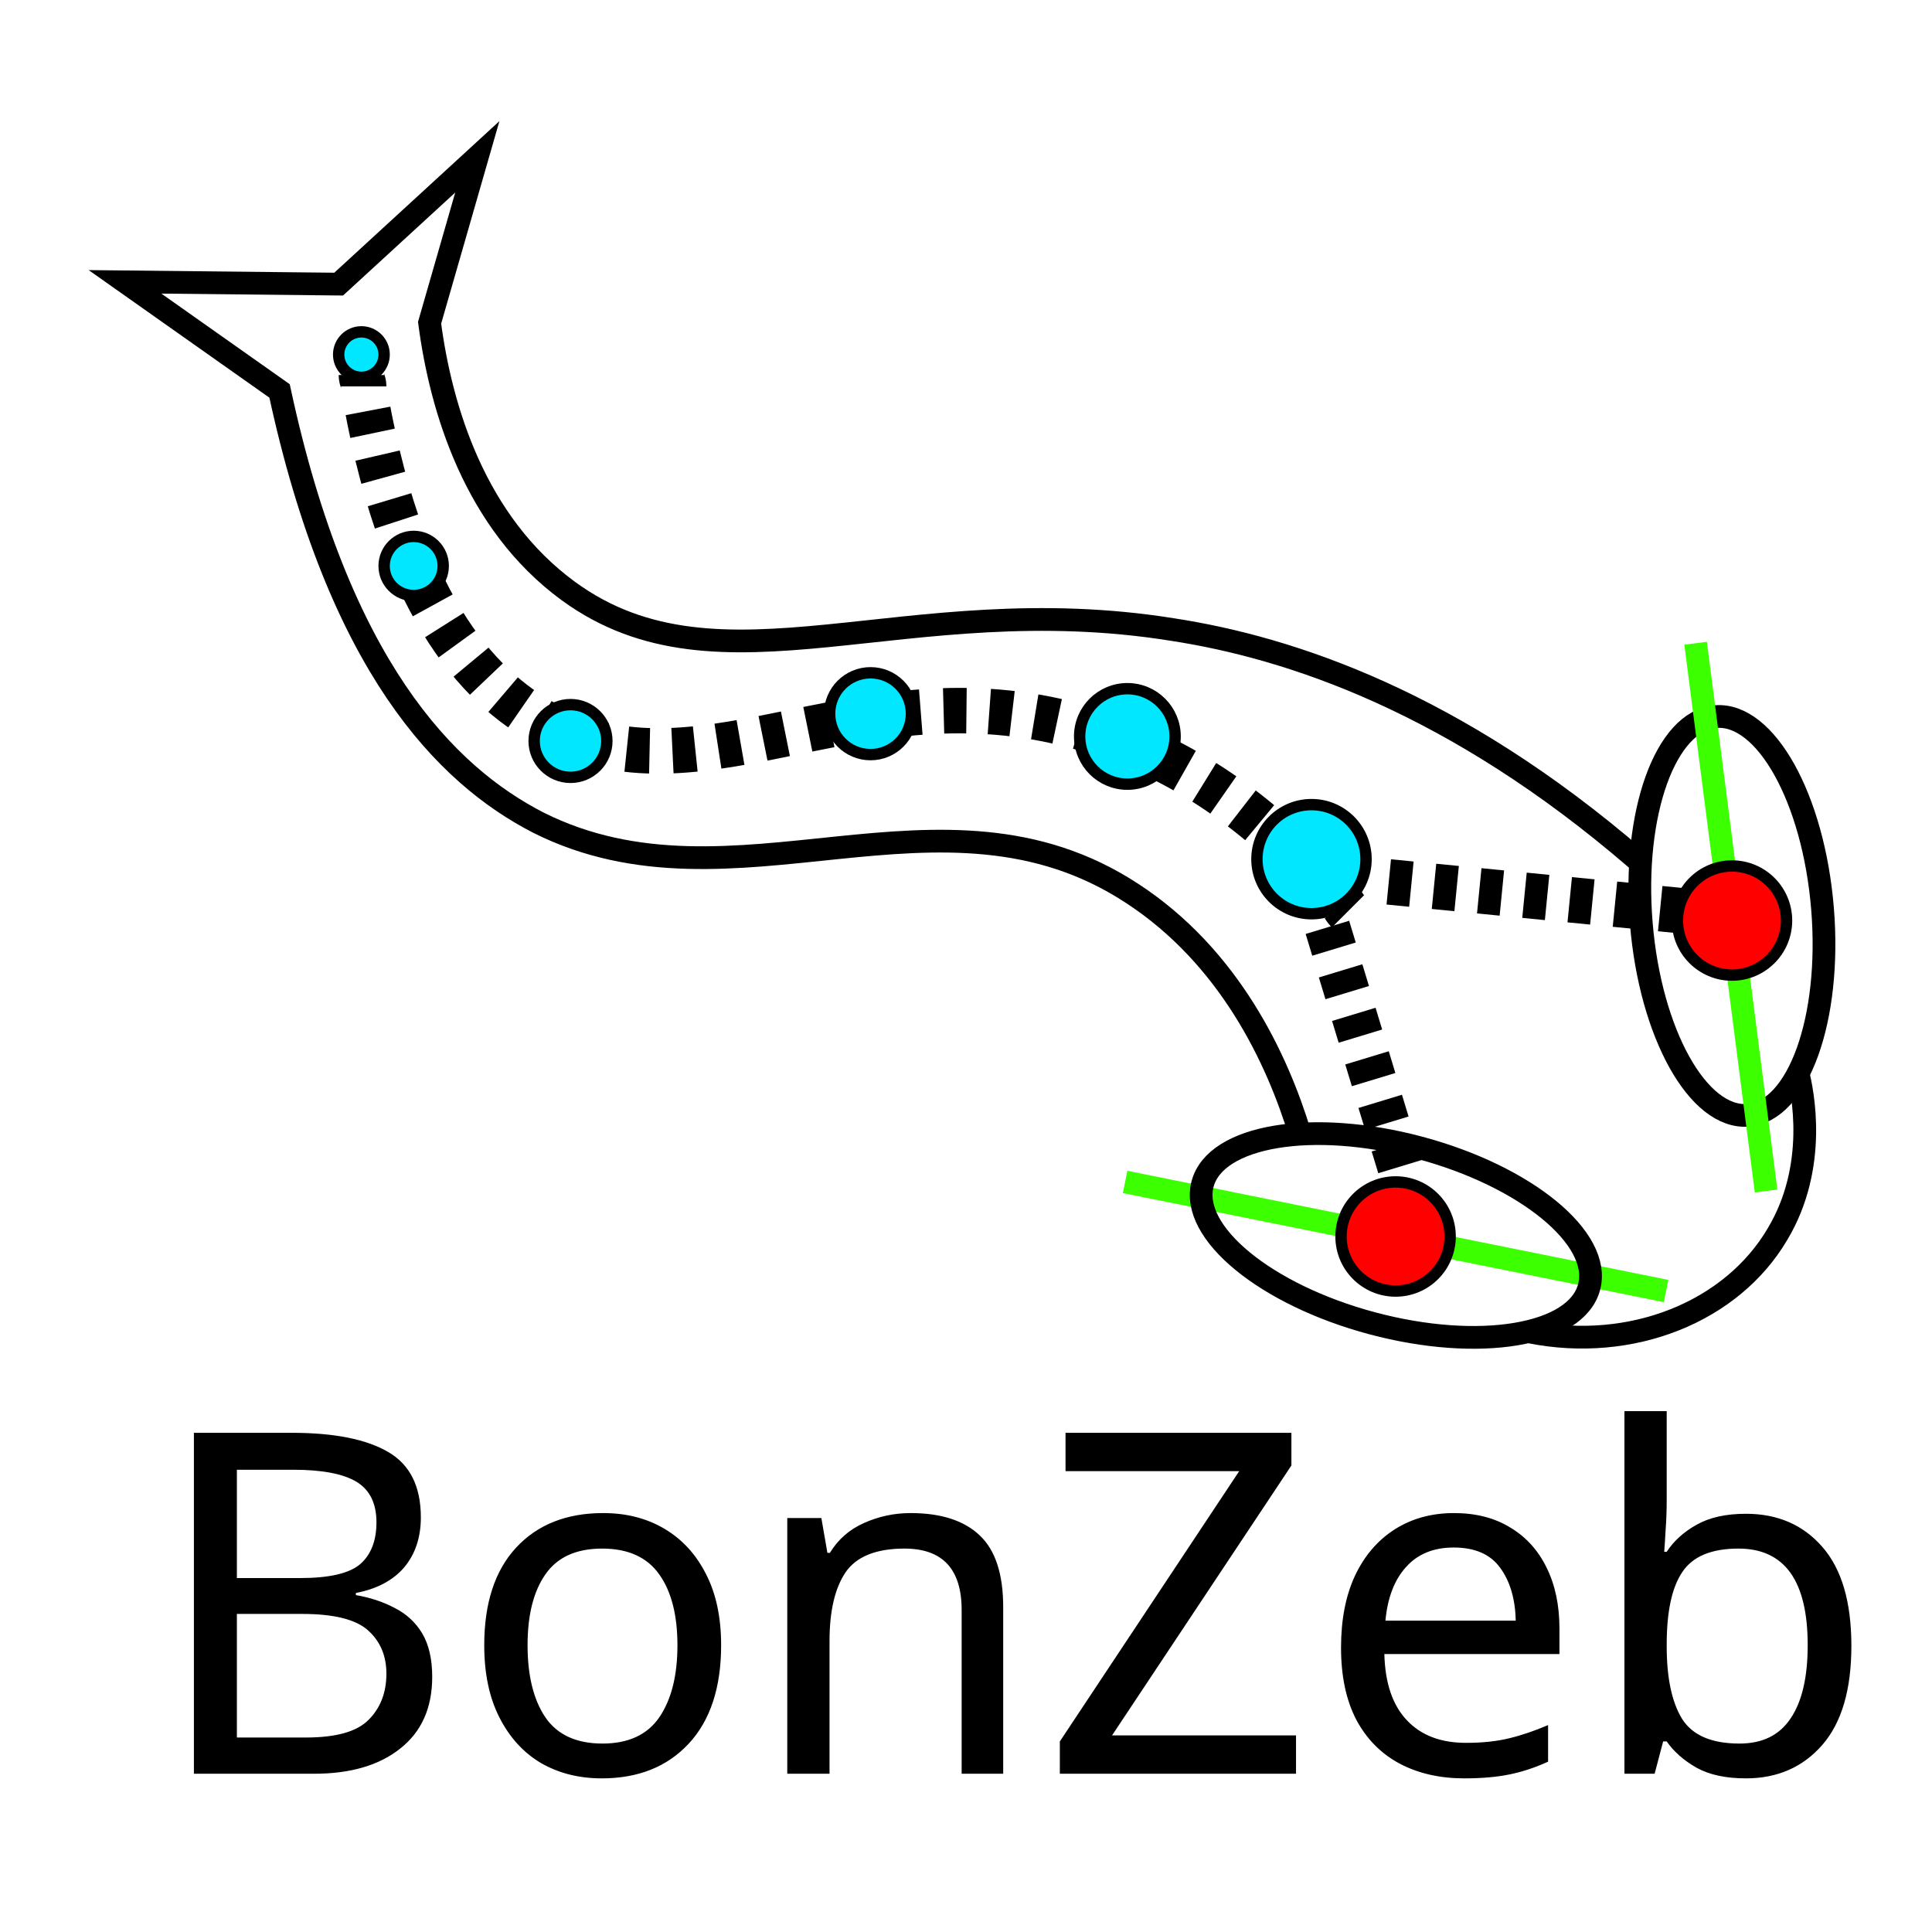
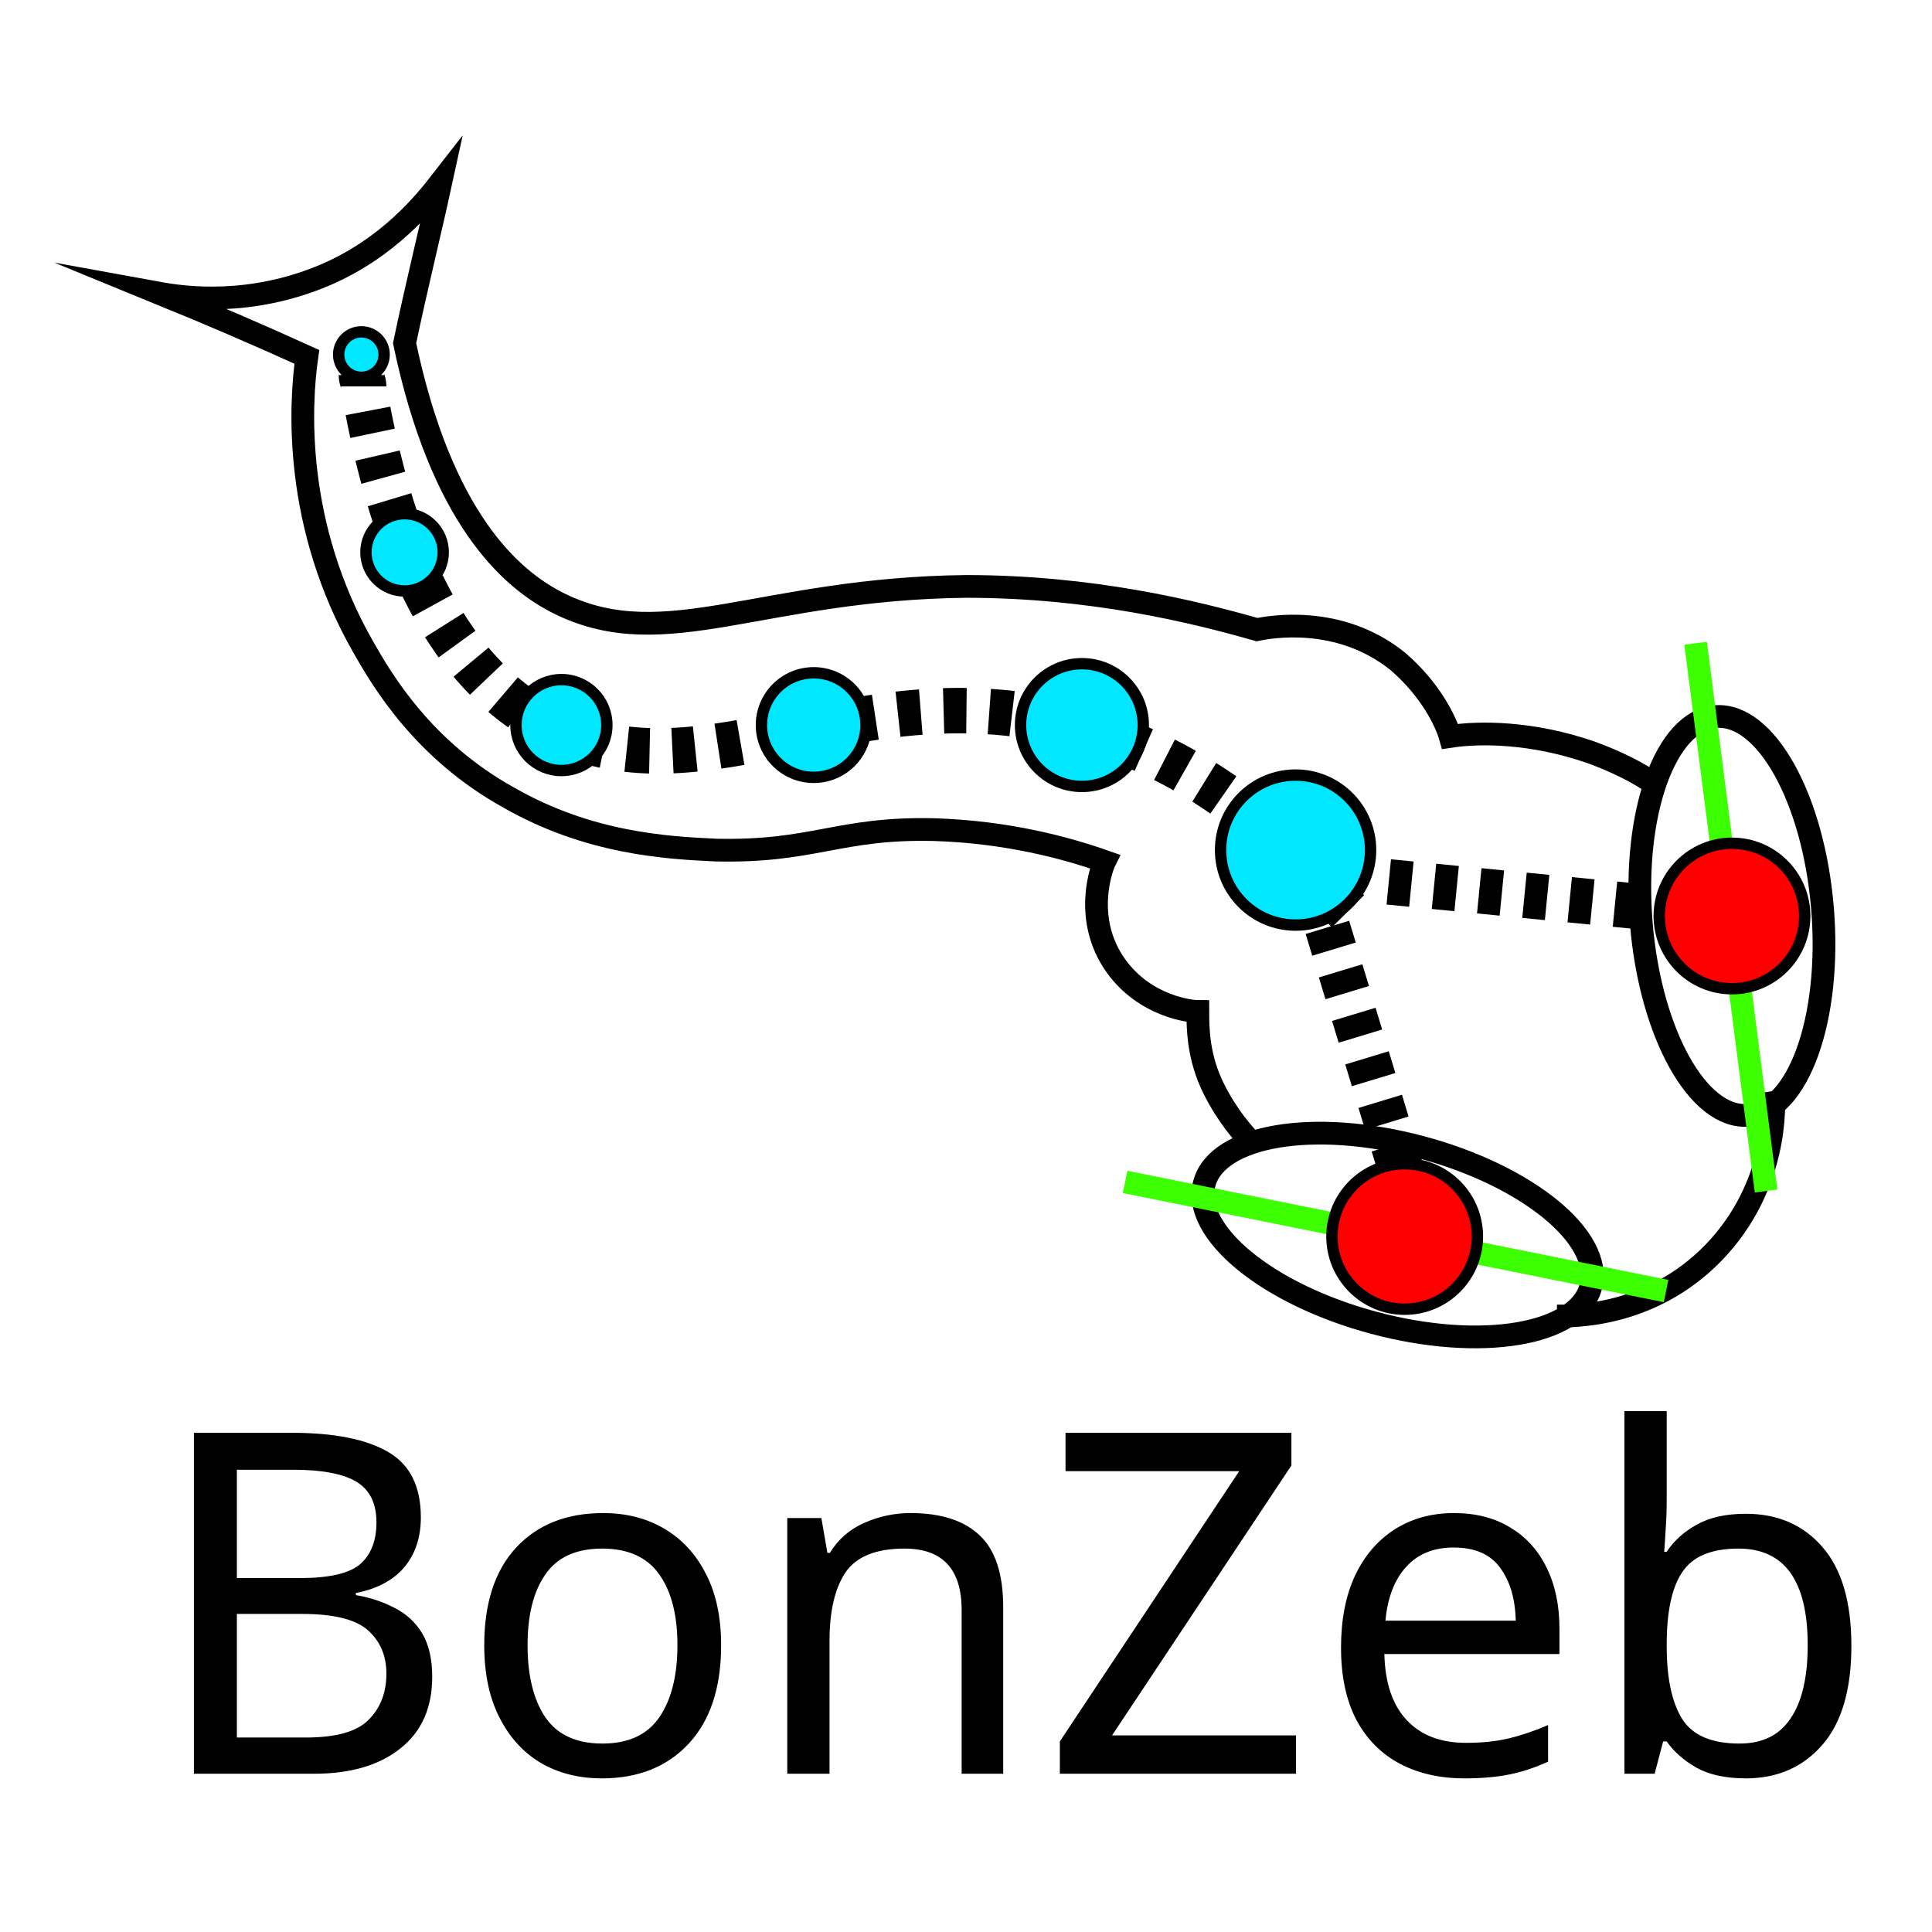
<svg xmlns="http://www.w3.org/2000/svg" version="1.1" id="Layer_1" x="0px" y="0px" viewBox="0 0 85 85" style="enable-background:new 0 0 85 85;" xml:space="preserve">
  <style type="text/css">
	.st0{fill:none;stroke:#000000;stroke-width:0.5;stroke-miterlimit:10;}
	.st1{font-family:'CourierNewPS-BoldMT';}
	.st2{font-size:21px;}
- 	.st3{fill:none;stroke:#3CFF00;stroke-miterlimit:10;}
- 	.st4{fill:#FF0000;stroke:#000000;stroke-width:0.5;stroke-miterlimit:10;}
- 	.st5{fill:none;stroke:#000000;stroke-width:2;stroke-miterlimit:10;}
- 	.st6{fill:none;stroke:#000000;stroke-width:2;stroke-miterlimit:10;stroke-dasharray:1.006,1.006;}
- 	.st7{fill:none;stroke:#000000;stroke-width:2;stroke-miterlimit:10;stroke-dasharray:1;}
- 	.st8{fill:#00E7FF;stroke:#000000;stroke-width:0.5;stroke-miterlimit:10;}
- 	.st9{fill:none;stroke:#000000;stroke-miterlimit:10;}
+ 	.st3{fill:none;stroke:#000000;stroke-miterlimit:10;}
+ 	.st4{fill:none;stroke:#000000;stroke-width:2;stroke-miterlimit:10;}
+ 	.st5{fill:none;stroke:#000000;stroke-width:2;stroke-miterlimit:10;stroke-dasharray:1.006,1.006;}
+ 	.st6{fill:none;stroke:#000000;stroke-width:2;stroke-miterlimit:10;stroke-dasharray:1;}
+ 	.st7{fill:#00E7FF;stroke:#000000;stroke-width:0.5;stroke-miterlimit:10;}
+ 	.st8{fill:none;stroke:#3CFF00;stroke-miterlimit:10;}
+ 	.st9{fill:#FF0000;stroke:#000000;stroke-width:0.5;stroke-miterlimit:10;}
</style>
  <path class="st0" d="M53.7,81.2" />
  <text transform="matrix(1 0 0 1 6.4999 78.0375)" class="st1 st2">BonZeb</text>
-   <line class="st3" x1="73.3" y1="56.8" x2="49.5" y2="52" />
-   <circle class="st4" cx="61.4" cy="54.4" r="2.4" />
+   <path class="st3" d="M68.5,57.9c0.6,0,4.1,0.1,6.9-2.8c2.8-2.9,2.7-6.5,2.6-7.1" />
  <g>
    <g>
-       <path class="st5" d="M59.3,40.1c-0.1-0.1-0.2-0.3-0.3-0.4" />
-       <path class="st6" d="M58.3,39c-2.3-2.6-5.7-5.5-10.4-6.9c-9.9-3-16.7,3.3-23.6-0.1c-3-1.5-6.5-5-8.2-14.4" />
-       <path class="st5" d="M16,17c0-0.2-0.1-0.3-0.1-0.5" />
+       <path class="st4" d="M59.3,40.1c-0.1-0.1-0.2-0.3-0.3-0.4" />
+       <path class="st5" d="M58.3,39c-2.3-2.6-5.7-5.5-10.4-6.9c-9.9-3-16.7,3.3-23.6-0.1c-3-1.5-6.5-5-8.2-14.4" />
+       <path class="st4" d="M16,17c0-0.2-0.1-0.3-0.1-0.5" />
    </g>
  </g>
-   <line class="st7" x1="61.1" y1="38.8" x2="74.3" y2="40.1" />
-   <circle class="st8" cx="57.7" cy="37.8" r="2.4" />
-   <circle class="st8" cx="49.6" cy="32.4" r="2.1" />
-   <circle class="st8" cx="38.3" cy="31.4" r="1.8" />
-   <circle class="st8" cx="25.1" cy="32.6" r="1.6" />
-   <circle class="st8" cx="18.2" cy="24.9" r="1.3" />
-   <circle class="st8" cx="15.9" cy="15.6" r="1" />
-   <path class="st9" d="M57.2,49.9c-1-3.3-3.1-7.8-7.4-10.6c-8.4-5.5-17.5,1.2-26.1-3.1c-4.1-2.1-8.8-6.9-11.4-19l-6.8-4.8l9.4,0.1  L21,6.9l-2.1,7.3C19.4,18,20.9,23,25,26c6.7,4.9,14.8-0.2,26.6,1.7C56.8,28.5,64,30.9,72,37.8" />
-   <ellipse transform="matrix(0.2579 -0.9662 0.9662 0.2579 -6.9847 99.6517)" class="st9" cx="61.4" cy="54.4" rx="4" ry="8.8" />
-   <path class="st9" d="M79.1,47.2c0.2,0.8,0.9,4.1-0.9,7.1c-2,3.4-6.4,5.2-10.9,4.3" />
-   <ellipse transform="matrix(0.9966 -8.182240e-02 8.182240e-02 0.9966 -3.0417 6.3697)" class="st9" cx="76.2" cy="40.3" rx="4" ry="8.8" />
-   <line class="st3" x1="74.6" y1="28.3" x2="77.7" y2="52.4" />
-   <circle class="st4" cx="76.2" cy="40.5" r="2.4" />
-   <line class="st7" x1="58.4" y1="40.8" x2="61.8" y2="52" />
+   <line class="st6" x1="61.1" y1="38.8" x2="74.3" y2="40.1" />
+   <circle class="st7" cx="57" cy="37.4" r="3.3" />
+   <circle class="st7" cx="47.6" cy="31.9" r="2.7" />
+   <circle class="st7" cx="35.8" cy="31.9" r="2.3" />
+   <circle class="st7" cx="24.7" cy="31.9" r="2" />
+   <circle class="st7" cx="17.8" cy="24.3" r="1.7" />
+   <circle class="st7" cx="15.9" cy="15.6" r="1" />
+   <ellipse transform="matrix(0.2579 -0.9662 0.9662 0.2579 -6.9343 99.7277)" class="st3" cx="61.5" cy="54.4" rx="4" ry="8.8" />
+   <ellipse transform="matrix(0.9966 -8.183004e-02 8.183004e-02 0.9966 -3.042 6.3703)" class="st3" cx="76.2" cy="40.3" rx="4" ry="8.8" />
+   <line class="st8" x1="73.3" y1="56.8" x2="49.5" y2="52" />
+   <line class="st8" x1="74.6" y1="28.3" x2="77.7" y2="52.4" />
+   <circle class="st9" cx="76.2" cy="40.3" r="3.2" />
+   <line class="st6" x1="58.4" y1="40.8" x2="61.8" y2="52" />
+   <path class="st3" d="M72.8,34.5c-0.7-0.5-1.7-1-2.8-1.4c-2.6-0.9-4.9-0.9-6.2-0.7c-0.2-0.7-0.9-2.1-2.3-3.3  c-2.6-2.1-5.7-1.5-6.2-1.4c-2.8-0.8-7.3-1.9-12.8-1.9c-9,0.1-13.2,3-17.8,0.8c-2.3-1.1-5.3-3.9-6.9-11.5c0.5-2.4,1.1-4.8,1.6-7.1  c-0.7,0.9-2.3,2.9-5.1,4.1c-3.3,1.4-6.2,1-7.3,0.8c2.2,0.9,4.3,1.8,6.5,2.8c-0.3,2.1-0.6,7.4,2.5,12.8c0.8,1.4,2.6,4.5,6.4,6.6  c3.5,2,6.9,2.2,9.1,2.3c4.3,0.1,5.4-1,9.6-0.9c3.2,0.1,5.8,0.8,7.5,1.4c-0.1,0.2-1,2.5,0.5,4.6c1.3,1.8,3.3,2,3.6,2  c0,0.7,0,2,0.7,3.4c0.6,1.2,1.3,2,1.8,2.5" />
+   <circle class="st9" cx="61.8" cy="54.4" r="3.2" />
</svg>
